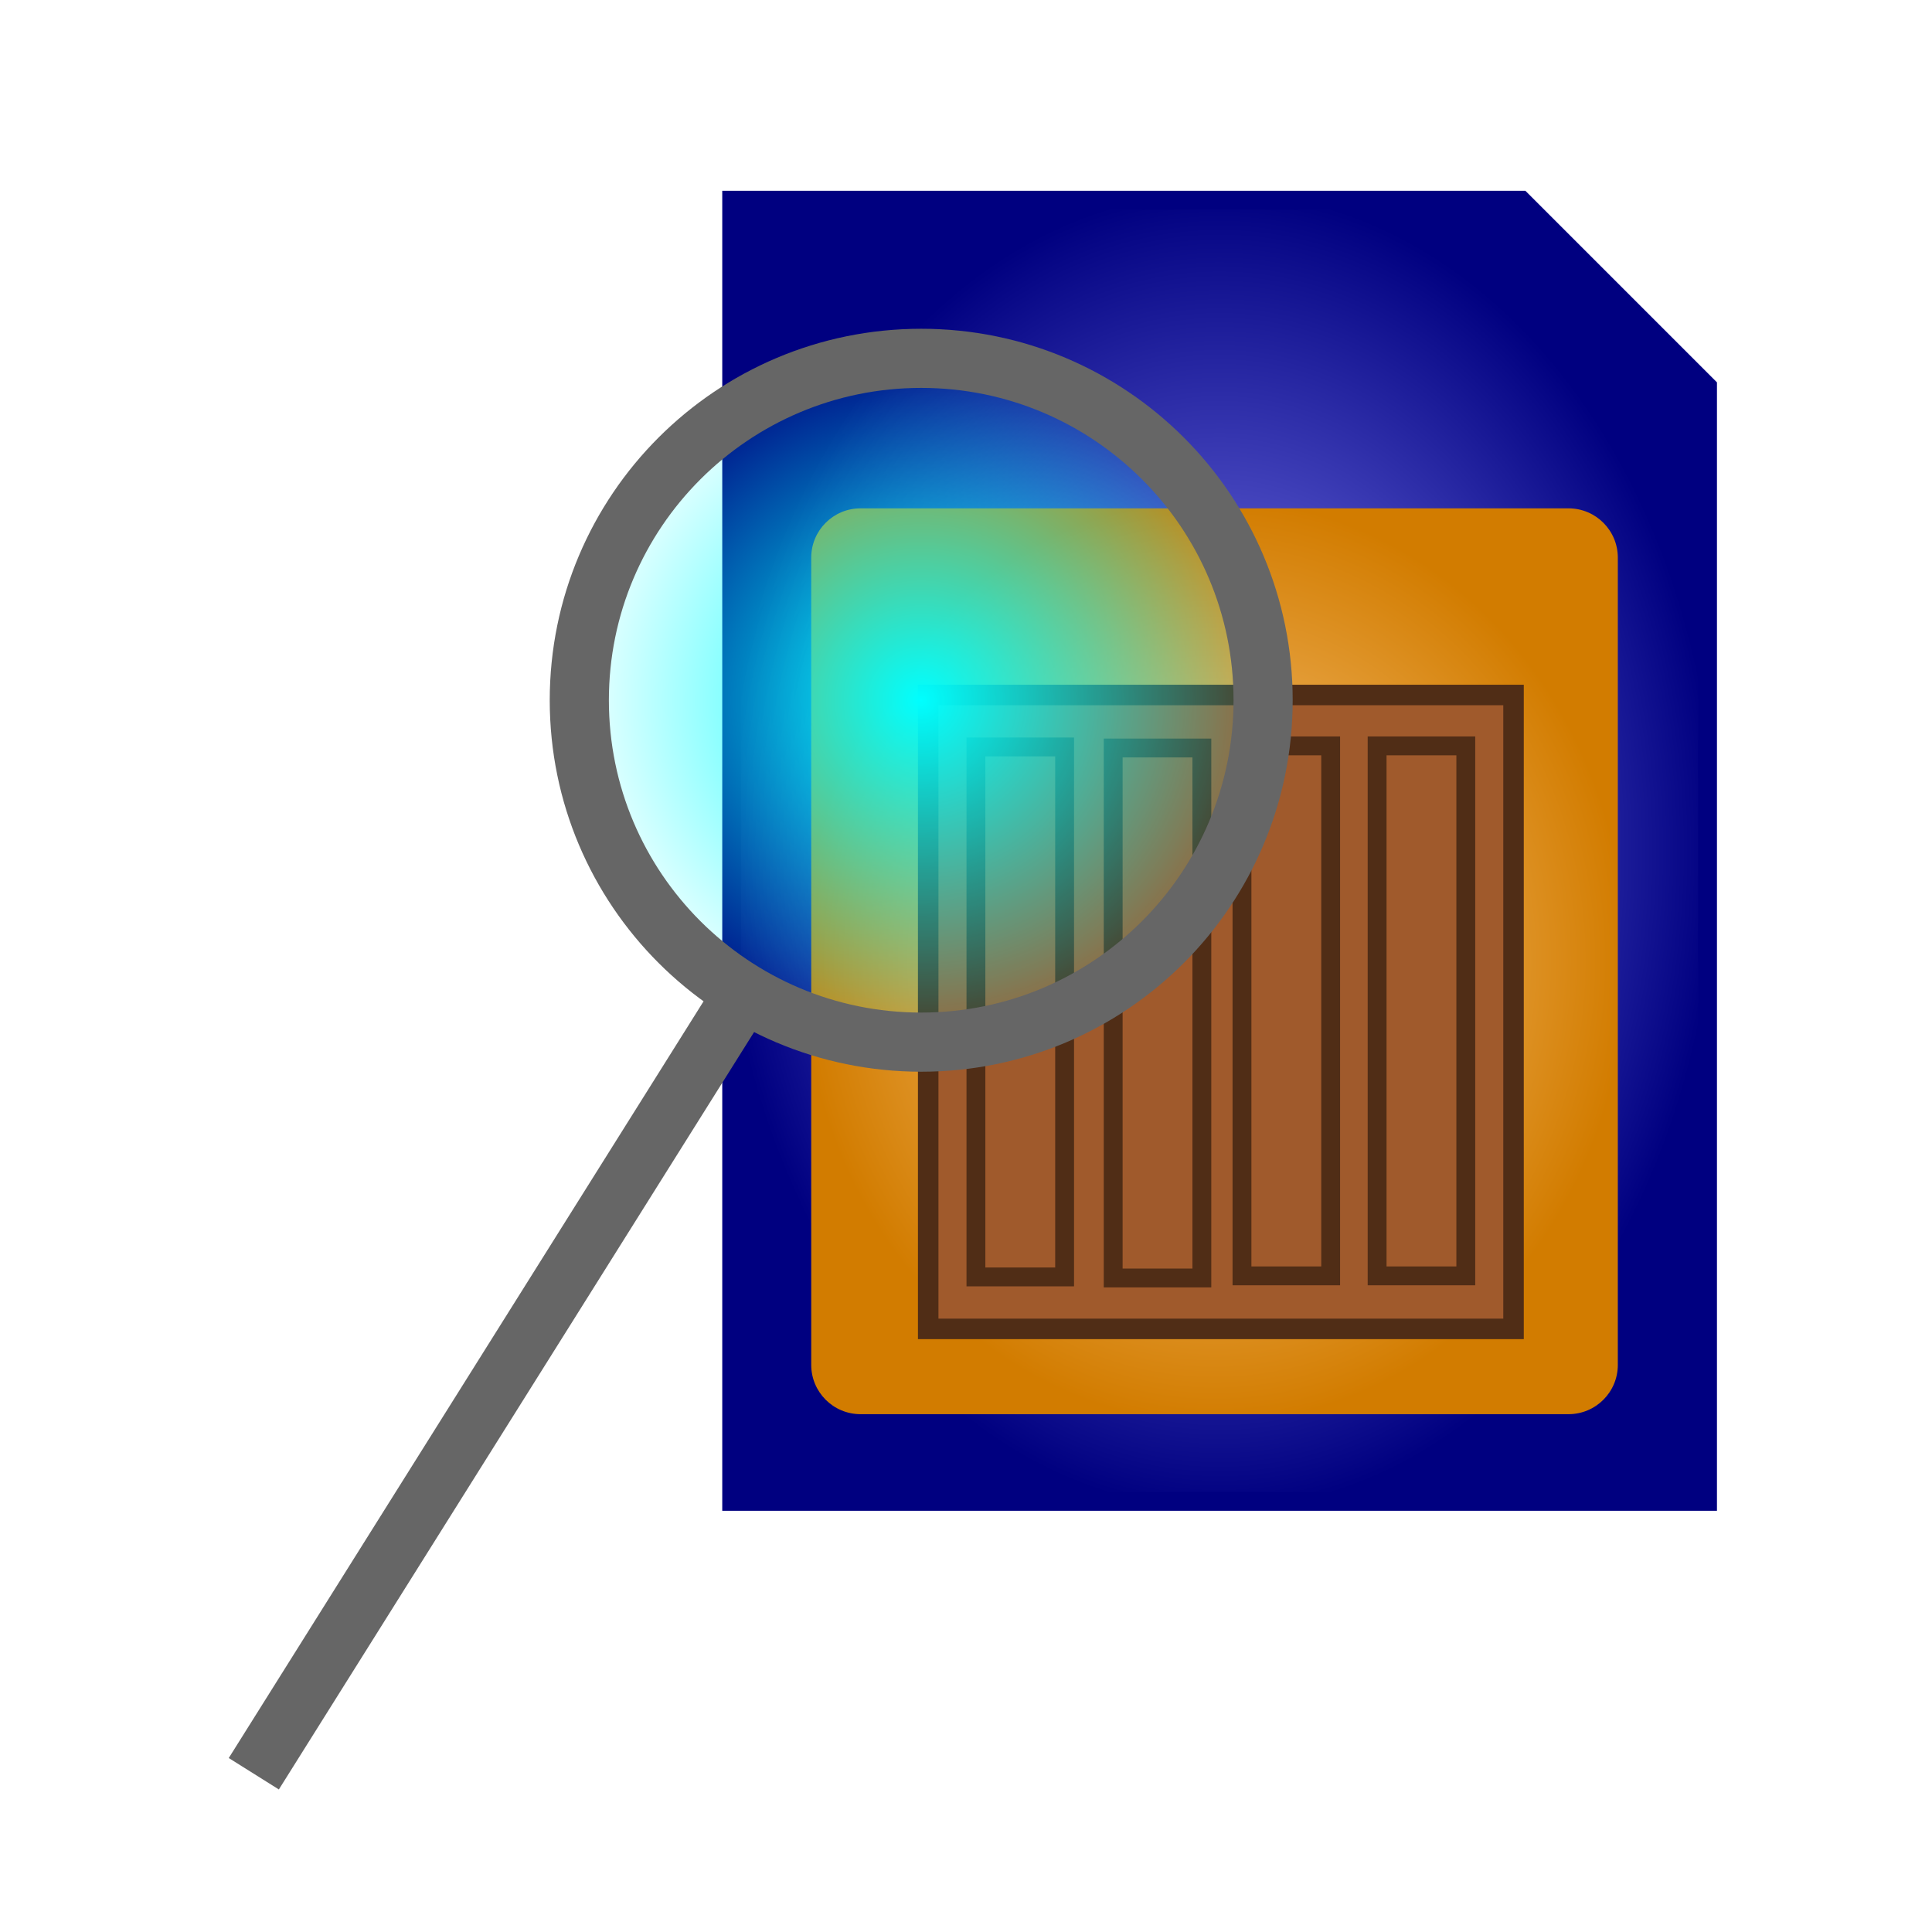
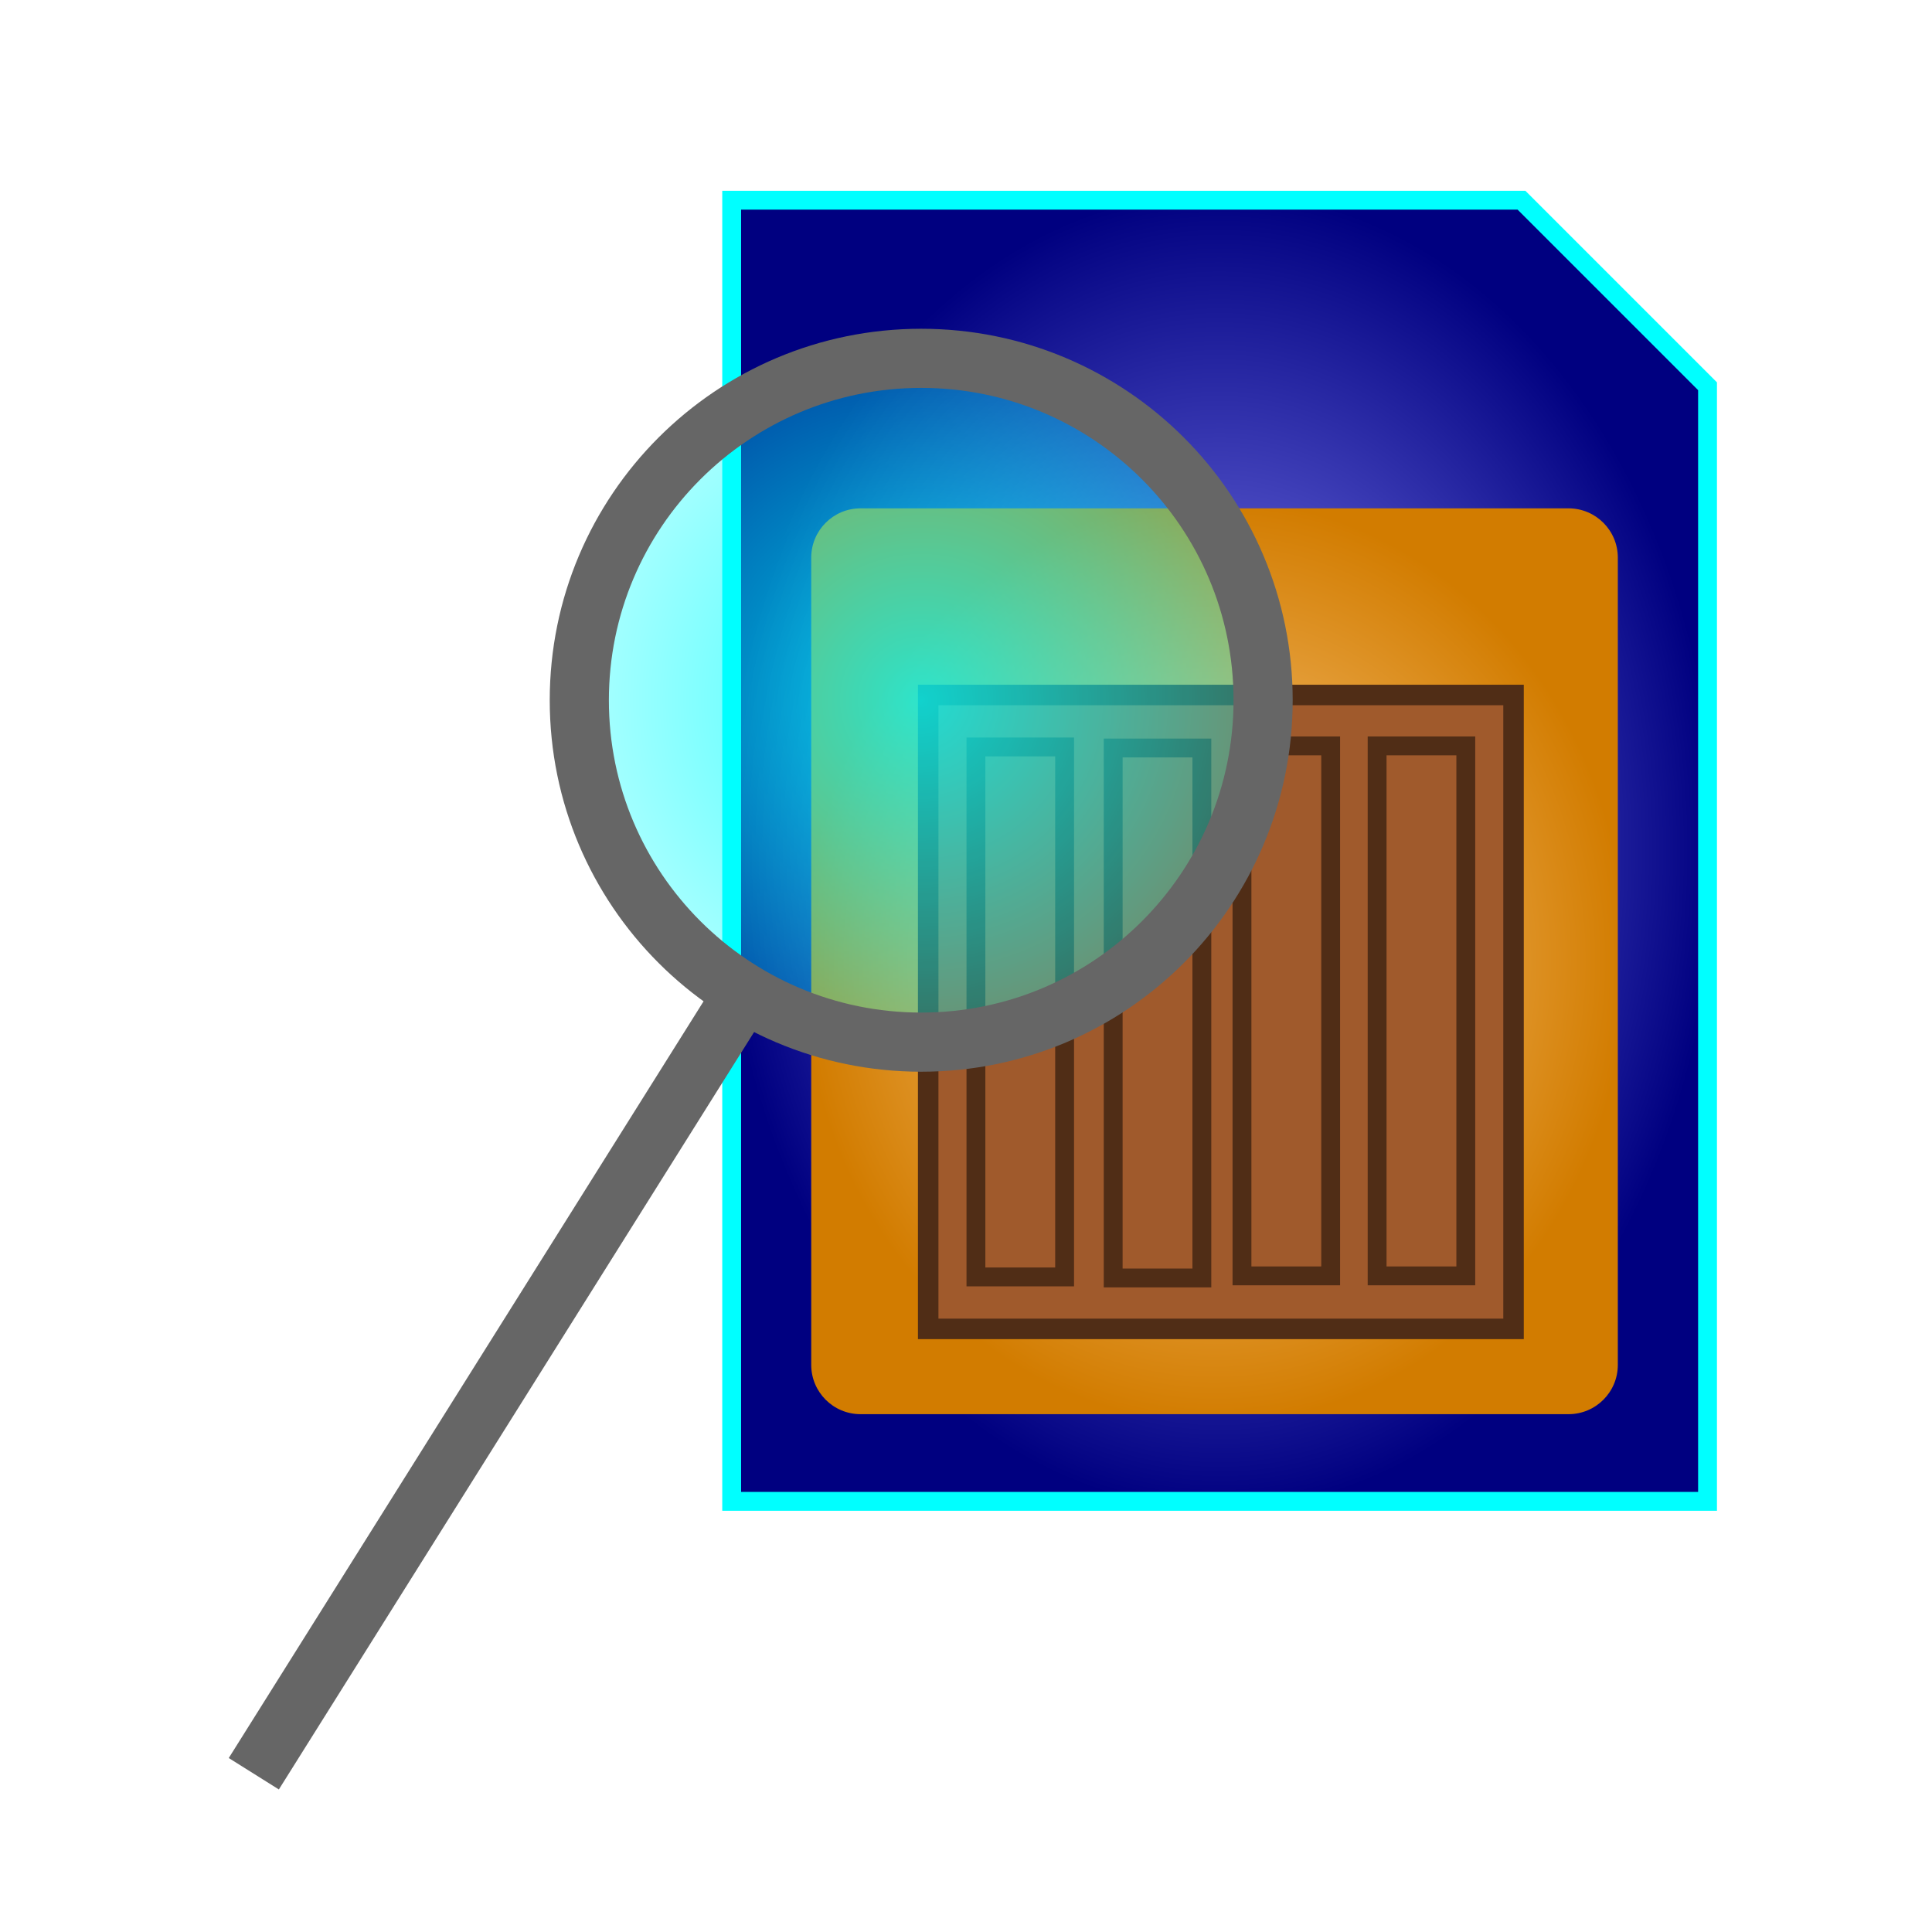
<svg xmlns="http://www.w3.org/2000/svg" xmlns:xlink="http://www.w3.org/1999/xlink" width="196" height="196" id="svg2" version="1.1">
  <defs id="defs4">
    <linearGradient id="linearGradient3876">
-       <stop style="stop-color:#00ffff;stop-opacity:1;" offset="0" id="stop3878" />
-       <stop style="stop-color:#00ffff;stop-opacity:0;" offset="1" id="stop3880" />
+       <stop style="stop-color:#00ffff;stop-opacity:0.784;" offset="0" id="stop3878" />
+       <stop style="stop-color:#00ffff;stop-opacity:0.294;" offset="1" id="stop3880" />
    </linearGradient>
    <linearGradient id="linearGradient3868">
      <stop style="stop-color:#ffd08f;stop-opacity:1;" offset="0" id="stop3870" />
      <stop style="stop-color:#d27c00;stop-opacity:1;" offset="1" id="stop3872" />
    </linearGradient>
    <linearGradient id="linearGradient3852">
      <stop id="stop3854" offset="0" style="stop-color:#8f8fff;stop-opacity:1;" />
      <stop id="stop3858" offset="1" style="stop-color:#000080;stop-opacity:1;" />
    </linearGradient>
    <linearGradient id="linearGradient3842">
      <stop style="stop-color:#000080;stop-opacity:1;" offset="0" id="stop3844" />
      <stop id="stop3850" offset="0.5" style="stop-color:#000080;stop-opacity:0.498;" />
      <stop style="stop-color:#000080;stop-opacity:0;" offset="1" id="stop3846" />
    </linearGradient>
    <radialGradient xlink:href="#linearGradient3852" id="radialGradient3848" cx="127.969" cy="87.219" fx="127.969" fy="87.219" r="50.456" gradientTransform="matrix(1,0,0,1.327018,-4.241113,826.9313)" gradientUnits="userSpaceOnUse" />
    <radialGradient xlink:href="#linearGradient3868" id="radialGradient3866" cx="127.454" cy="954.79" fx="127.454" fy="954.79" r="41.87" gradientTransform="matrix(1,0,0,1.120227,-4.241113,-115.7007)" gradientUnits="userSpaceOnUse" />
    <radialGradient xlink:href="#linearGradient3876" id="radialGradient3882" cx="88.306" cy="78.006" fx="88.306" fy="78.006" r="37.492" gradientUnits="userSpaceOnUse" />
  </defs>
  <g id="layer1" transform="translate(0,-856.3622)">
-     <path style="fill:url(#radialGradient3848);fill-opacity:1;stroke:#000080;stroke-width:1.912;stroke-linecap:butt;stroke-miterlimit:4;stroke-opacity:1;stroke-dasharray:none" d="m 74.228,876.672 0,132 99,0 0,-113.125 -18.875,-18.875 -80.125,0 z" id="rect2985" />
+     <path style="fill:url(#radialGradient3848);fill-opacity:1;stroke:#00ffff;stroke-width:1.912;stroke-linecap:butt;stroke-miterlimit:4;stroke-opacity:1;stroke-dasharray:none" d="m 74.228,876.672 0,132 99,0 0,-113.125 -18.875,-18.875 -80.125,0 z" id="rect2985" />
    <rect style="fill:url(#radialGradient3866);fill-opacity:1;stroke:none" id="rect3780" width="81.828" height="91.895" x="82.299" y="907.934" rx="5" ry="5" />
    <rect style="fill:#a05a2c;fill-opacity:1;stroke:#502d16;stroke-width:2.08;stroke-linecap:butt;stroke-miterlimit:4;stroke-opacity:1;stroke-dasharray:none" id="rect3784" width="59.382" height="64.309" x="94.165" y="926.868" />
    <rect style="fill:#a05a2c;fill-opacity:1;stroke:#502d16;stroke-width:1.912;stroke-linecap:butt;stroke-miterlimit:4;stroke-opacity:1;stroke-dasharray:none" id="rect3806" width="8.997" height="53.766" x="99.007" y="932.139" />
    <rect style="fill:#a05a2c;fill-opacity:1;stroke:#502d16;stroke-width:1.912;stroke-linecap:butt;stroke-miterlimit:4;stroke-opacity:1;stroke-dasharray:none" id="rect3806-4" width="8.997" height="53.766" x="112.931" y="932.246" />
    <rect style="fill:#a05a2c;fill-opacity:1;stroke:#502d16;stroke-width:1.912;stroke-linecap:butt;stroke-miterlimit:4;stroke-opacity:1;stroke-dasharray:none" id="rect3806-9" width="8.997" height="53.766" x="125.998" y="932.032" />
    <rect style="fill:#a05a2c;fill-opacity:1;stroke:#502d16;stroke-width:1.912;stroke-linecap:butt;stroke-miterlimit:4;stroke-opacity:1;stroke-dasharray:none" id="rect3806-7" width="8.997" height="53.766" x="139.707" y="932.032" />
-     <path style="fill:url(#radialGradient3882);fill-opacity:1;stroke:#666666;stroke-width:6;stroke-linecap:butt;stroke-miterlimit:4;stroke-opacity:1;stroke-dasharray:none" id="path3874" d="m 122.992,78.006 a 34.686,34.686 0 1 1 -69.372,0 34.686,34.686 0 1 1 69.372,0 z" transform="translate(5.149923,849.3947)" />
+     <path style="fill:url(#radialGradient3882);fill-opacity:1;stroke:#666666;stroke-width:6;stroke-linecap:butt;stroke-miterlimit:4;stroke-opacity:1;stroke-dasharray:none" id="path3874" d="m 122.992,78.006 c 0,19.157 -15.53,34.686 -34.686,34.686 -19.157,0 -34.686,-15.53 -34.686,-34.686 0,-19.157 15.53,-34.686 34.686,-34.686 19.157,0 34.686,15.53 34.686,34.686 z" transform="translate(5.149923,849.3947)" />
    <path style="fill:none;stroke:#666666;stroke-width:6;stroke-linecap:butt;stroke-linejoin:miter;stroke-miterlimit:4;stroke-opacity:1;stroke-dasharray:none" d="m 74.219,959.058 -48.47,77.249" id="path3884" />
  </g>
</svg>
